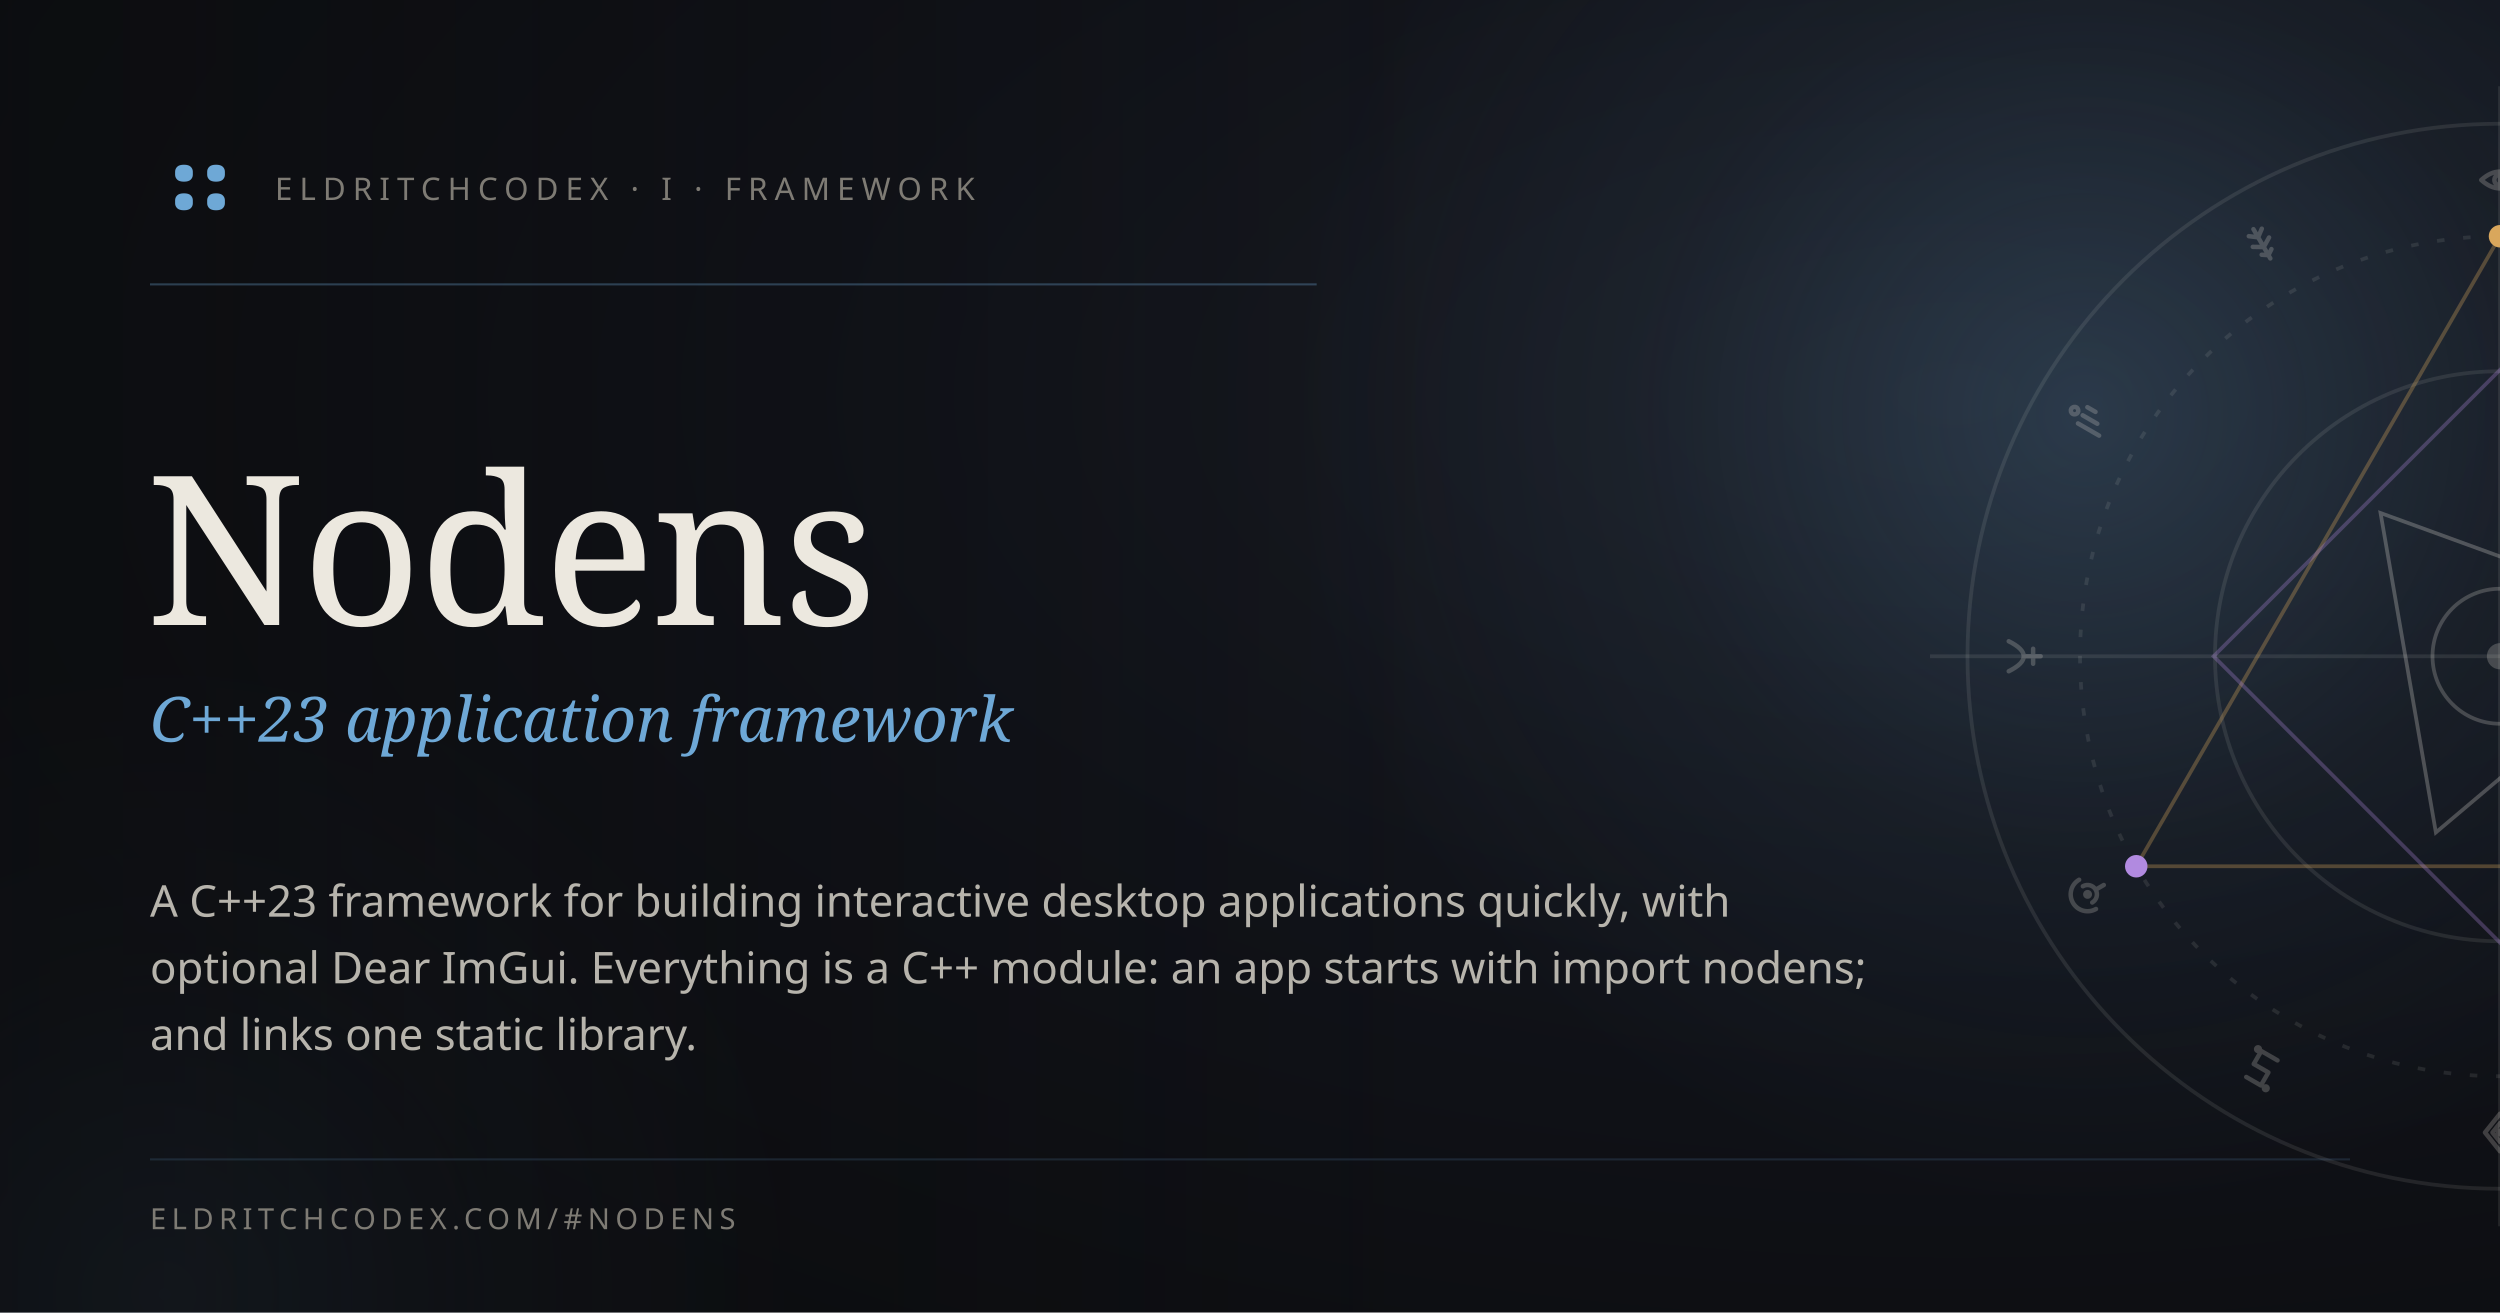
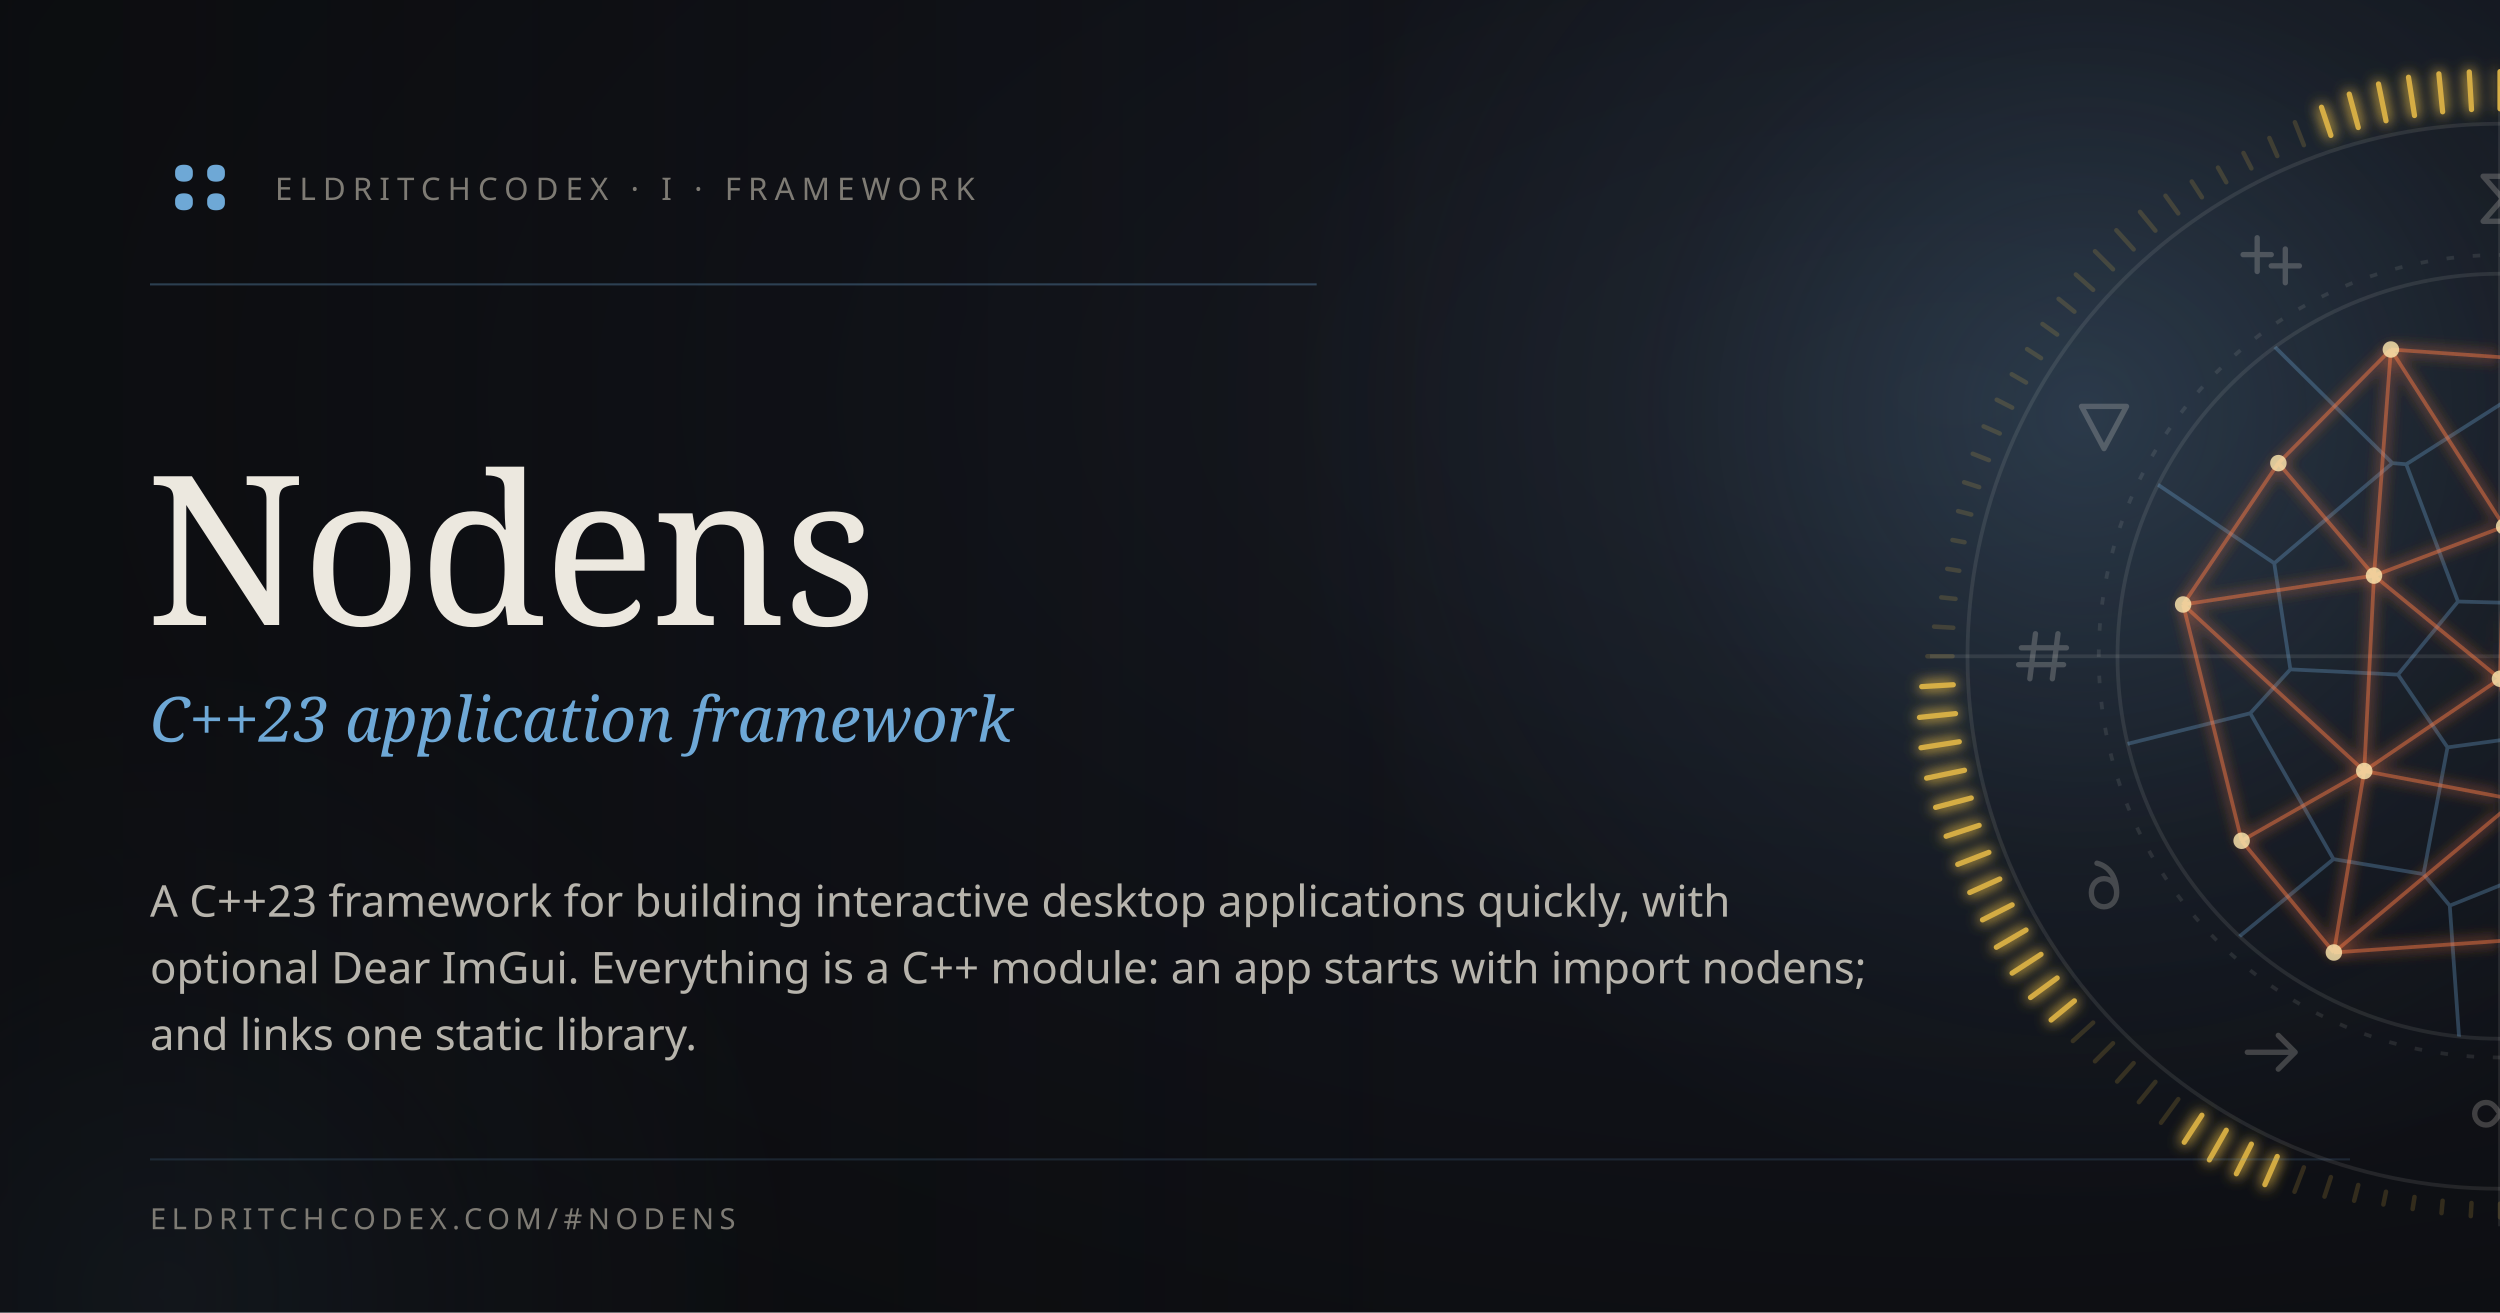
<svg xmlns="http://www.w3.org/2000/svg" width="1200" height="630" viewBox="0 0 1200 630" role="img" aria-label="Nodens social card">
  <defs>
    <radialGradient id="bg" cx="78%" cy="30%" r="85%">
      <stop offset="0%" stop-color="#191c24" />
      <stop offset="55%" stop-color="#101218" />
      <stop offset="100%" stop-color="#0c0d10" />
    </radialGradient>
    <linearGradient id="veil" x1="0" y1="0" x2="1" y2="0">
      <stop offset="0%" stop-color="#0c0d10" stop-opacity="0.55" />
      <stop offset="58%" stop-color="#0c0d10" stop-opacity="0" />
    </linearGradient>
    <radialGradient id="bloom" cx="50%" cy="50%" r="50%">
      <stop offset="0%" stop-color="#6ea8d6" stop-opacity="0.22" />
      <stop offset="55%" stop-color="#6ea8d6" stop-opacity="0.06" />
      <stop offset="100%" stop-color="#6ea8d6" stop-opacity="0" />
    </radialGradient>
  </defs>
  <rect width="1200" height="630" fill="url(#bg)" />
  <circle cx="1000" cy="200" r="380" fill="url(#bloom)" />
  <circle cx="80" cy="620" r="300" fill="url(#bloom)" opacity="0.5" />
  <g transform="translate(912 27) scale(1.8)" fill="none">
    <g stroke="rgba(236,232,223,0.10)" stroke-width="1">
      <circle cx="160" cy="160" r="142" />
-       <circle cx="160" cy="160" r="76" />
+       <circle cx="160" cy="160" r="102" />
      <line x1="160" y1="8" x2="160" y2="312" />
      <line x1="8" y1="160" x2="312" y2="160" />
    </g>
-     <circle cx="160" cy="160" r="112" stroke="rgba(236,232,223,0.10)" stroke-width="1" stroke-dasharray="2 5" />
-     <g stroke="rgba(236,232,223,0.22)" stroke-width="2.4" stroke-linecap="round" stroke-linejoin="round">
-       <path transform="rotate(0 160 160) translate(154 27) scale(0.5)" d="M2 12Q12 3 22 12Q12 21 2 12Z M9 12a3 3 0 1 0 6 0a3 3 0 1 0 -6 0 M12 8v8" />
-       <path transform="rotate(30 160 160) translate(154 27) scale(0.5)" d="M12 12m0 0a2 2 0 1 1 3 1.7a4 4 0 1 1-6-3.4a6 6 0 1 1 9 5.2 M18 18l3 3" />
-       <path transform="rotate(60 160 160) translate(154 27) scale(0.5)" d="M12 2v20M12 7l-6 6M12 12l6-5M12 17l-5 4" />
-       <path transform="rotate(90 160 160) translate(154 27) scale(0.5)" d="M4 13a8 8 0 1 0 16 0a8 8 0 1 0-16 0 M7 6a1 1 0 1 0 2 0a1 1 0 1 0-2 0 M11 4a1 1 0 1 0 2 0a1 1 0 1 0-2 0 M15 6a1 1 0 1 0 2 0a1 1 0 1 0-2 0 M4 13h16" />
-       <path transform="rotate(120 160 160) translate(154 27) scale(0.5)" d="M4 10a8 8 0 0 0 16 0 M6 22l6-9 6 9z M10.8 5a1.2 1.2 0 1 0 2.4 0a1.2 1.2 0 1 0-2.4 0" />
-       <path transform="rotate(150 160 160) translate(154 27) scale(0.5)" d="M6 3v9q0 5 6 5t6-5V3M12 17v5M8 20h8" />
-       <path transform="rotate(180 160 160) translate(154 27) scale(0.5)" d="M12 2l8 10-8 10-8-10z M12 7l4 5-4 5-4-5z M11 12a1 1 0 1 0 2 0a1 1 0 1 0-2 0" />
-       <path transform="rotate(210 160 160) translate(154 27) scale(0.5)" d="M17 4H8v8h9v8H7 M4 4a1 1 0 1 0 2 0a1 1 0 1 0-2 0 M18 20a1 1 0 1 0 2 0a1 1 0 1 0-2 0" />
-       <path transform="rotate(240 160 160) translate(154 27) scale(0.5)" d="M3 12a9 9 0 0 1 18 0 M7 12a5 5 0 0 0 10 0 M10.8 12a1.2 1.2 0 1 0 2.4 0a1.2 1.2 0 1 0-2.4 0 M12 17v5" />
-       <path transform="rotate(270 160 160) translate(154 27) scale(0.5)" d="M4 4q4 8 8 8t8-8M12 12v9M8 17h8" />
-       <path transform="rotate(300 160 160) translate(154 27) scale(0.5)" d="M10 4a2 2 0 1 0 4 0a2 2 0 1 0-4 0 M7 9v13M12 9v9M17 9v5" />
-       <path transform="rotate(330 160 160) translate(154 27) scale(0.5)" d="M12 3v18M12 8L8 5M12 8l4-3M12 14l-5-3M12 14l5-3M12 19l-3-2M12 19l3-2" />
+     <circle cx="160" cy="160" r="107" stroke="rgba(236,232,223,0.10)" stroke-width="1" stroke-dasharray="2 5" />
+     <g stroke="rgba(236,232,223,0.22)" stroke-width="1.9" stroke-linecap="round" stroke-linejoin="round">
+       <path data-c="12 12" transform="translate(160.0 38.0) scale(0.75) translate(-12 -12)" d="M18 4H6l7 8-7 8h12" />
+       <path data-c="12 12" transform="translate(221.0 54.4) scale(0.75) translate(-12 -12)" d="M9 5l-6 7 6 7M15 5l6 7-6 7" />
+       <path data-c="11 12" transform="translate(265.6 99.0) scale(0.75) translate(-11 -12)" d="M15 3.5c-2.5-1-4 .8-4 3.5v10c0 2.7-1.5 4.5-4 3.5" />
+       <path data-c="12 12" transform="translate(282.0 160.0) scale(0.75) translate(-12 -12)" d="M9 3c-3 0-3 2-3 4v2c0 2-1 3-3 3 2 0 3 1 3 3v2c0 2 0 4 3 4M15 3c3 0 3 2 3 4v2c0 2 1 3 3 3-2 0-3 1-3 3v2c0 2 0 4-3 4" />
+       <path data-c="12.5 12" transform="translate(265.6 221.0) scale(0.75) translate(-12.5 -12)" d="M12 10a5 5 0 1 0 0 10a5 5 0 1 0 0-10zM12 10C9.5 8 9.5 4 14 4h4" />
+       <path data-c="13.13 12" transform="translate(221.0 265.6) scale(0.75) translate(-13.13 -12)" d="M19 20L9.5 9C7.5 6.5 8.5 4 10.5 4s3.5 2.5 1.5 4.5L8.5 13C6 16 7.5 20 11 20c2.5 0 4.5-1.5 6-4.5" />
+       <path data-c="12 12" transform="translate(160.0 282.0) scale(0.75) translate(-12 -12)" d="M12 12c-2-3-3-4-5-4a4 4 0 0 0 0 8c2 0 3-1 5-4s3-4 5-4a4 4 0 0 1 0 8c-2 0-3-1-5-4z" />
+       <path data-c="11.5 12" transform="translate(99.0 265.6) scale(0.75) translate(-11.5 -12)" d="M3 12h17M14 6l6 6-6 6" />
+       <path data-c="11.5 12.25" transform="translate(54.4 221.0) scale(0.75) translate(-11.5 -12.25)" d="M11.5 10C14 10 16 12 16 15s-2 5-4.5 5S7 18 7 15s2-5 4.5-5zM16 15c0-6-3-9.5-7-10.5" />
+       <path data-c="11.5 12" transform="translate(38.0 160.0) scale(0.75) translate(-11.5 -12)" d="M9 4L7 20M17 4l-2 16M4 9h16M3 15h16" />
+       <path data-c="12 12.5" transform="translate(54.4 99.0) scale(0.75) translate(-12 -12.5)" d="M4 5h16l-8 15z" />
+       <path data-c="12 12" transform="translate(99.0 54.4) scale(0.75) translate(-12 -12)" d="M7 4v12M2 10h10M17 8v12M12 14h10" />
    </g>
-     <polygon points="160,48 257,216 63,216" stroke="rgba(217,167,92,0.32)" stroke-width="1" />
-     <rect x="106" y="106" width="108" height="108" transform="rotate(45 160 160)" stroke="rgba(177,138,224,0.30)" stroke-width="1" />
-     <polygon points="160,210 203,135 117,135" transform="rotate(20 160 160)" stroke="rgba(236,232,223,0.26)" stroke-width="1" />
-     <circle cx="160" cy="48" r="3" fill="#d9a75c" stroke="none" />
-     <circle cx="257" cy="216" r="3" fill="#6ea8d6" stroke="none" />
-     <circle cx="63" cy="216" r="3" fill="#b18ae0" stroke="none" />
-     <circle cx="160" cy="160" r="18" stroke="rgba(236,232,223,0.22)" stroke-width="1" />
-     <circle cx="160" cy="160" r="3.5" fill="rgba(236,232,223,0.22)" stroke="none" />
+     <filter id="astro-glow" x="-30%" y="-30%" width="160%" height="160%">
+       <feGaussianBlur stdDeviation="1.8" result="b" />
+       <feMerge>
+         <feMergeNode in="b" />
+         <feMergeNode in="b" />
+         <feMergeNode in="SourceGraphic" />
+       </feMerge>
+     </filter>
+     <g transform="translate(160 160)">
+       <path d="M146 0L152.8 0M108.5 97.7L113.9 102.6M103.2 103.2L108 108M97.7 108.5L102.1 113.4M91.9 113.5L96.3 118.9M85.8 118.1L90.4 124.4M52.3 136.3L54.8 142.8M45.1 138.9L46.8 144.1M37.8 141L38.9 145.2M30.4 142.8L31.1 146.2M22.8 144.2L23.3 147.4M15.3 145.2L15.6 148.5M7.6 145.8L7.8 149.3M0 146L0 149.6M-7.6 145.8L-7.8 149.3M-15.3 145.2L-15.6 148.5M-22.8 144.2L-23.3 147.4M-30.4 142.8L-31.1 146.2M-37.8 141L-38.9 145.2M-45.1 138.9L-46.8 144.1M-52.3 136.3L-54.8 142.8M-85.8 118.1L-90.4 124.4M-91.9 113.5L-96.3 118.9M-97.7 108.5L-102.1 113.4M-103.2 103.2L-108 108M-108.5 97.7L-113.9 102.6M-146 0L-152.7 0M-145.8 -7.6L-150.9 -7.9M-145.2 -15.3L-149 -15.7M-144.2 -22.8L-147.4 -23.3M-142.8 -30.4L-146 -31M-141 -37.8L-144.5 -38.7M-138.9 -45.1L-142.9 -46.4M-136.3 -52.3L-140.6 -54M-133.4 -59.4L-137.7 -61.3M-130.1 -66.3L-134.2 -68.4M-126.4 -73L-130.2 -75.2M-122.4 -79.5L-126.1 -81.9M-118.1 -85.8L-122 -88.6M-113.5 -91.9L-117.7 -95.3M-108.5 -97.7L-113.1 -101.8M-103.2 -103.2L-108 -108M-97.7 -108.5L-102.3 -113.6M-91.9 -113.5L-96 -118.5M-85.8 -118.1L-89.2 -122.8M-79.5 -122.4L-82.2 -126.6M-73 -126.4L-75.2 -130.3M-66.3 -130.1L-68.4 -134.2M-59.4 -133.4L-61.5 -138.2M-52.3 -136.3L-54.7 -142.4M52.3 -136.3L54.7 -142.4M59.4 -133.4L61.5 -138.2M66.3 -130.1L68.4 -134.2M73 -126.4L75.2 -130.3M79.5 -122.4L82.2 -126.6M85.8 -118.1L89.2 -122.8M91.9 -113.5L96 -118.5M97.7 -108.5L102.3 -113.6M103.2 -103.2L108 -108M108.5 -97.7L113.1 -101.8M113.5 -91.9L117.7 -95.3M118.1 -85.8L122 -88.6M122.4 -79.5L126.1 -81.9M126.4 -73L130.2 -75.2M130.1 -66.3L134.2 -68.4M133.4 -59.4L137.7 -61.3M136.3 -52.3L140.6 -54M138.9 -45.1L142.9 -46.4M141 -37.8L144.5 -38.7M142.8 -30.4L146 -31M144.2 -22.8L147.4 -23.3M145.2 -15.3L149 -15.7M145.8 -7.6L150.9 -7.9" stroke="rgba(246,198,74,0.16)" stroke-width="1.2" stroke-linecap="round" />
+       <path d="M145.8 7.6L154.2 8.1M145.2 15.3L154.8 16.3M144.2 22.8L154.4 24.4M142.8 30.4L152.9 32.5M141 37.8L150.5 40.3M138.9 45.1L147.7 48M136.3 52.3L144.6 55.5M133.4 59.4L141.4 63M130.1 66.3L138 70.3M126.4 73L134.3 77.6M122.4 79.5L130.1 84.5M118.1 85.8L125.2 91M113.5 91.9L119.7 97M79.5 122.4L84.2 129.6M73 126.4L77.5 134.3M66.3 130.1L70.3 138M59.4 133.4L62.7 140.9M-59.4 133.4L-62.7 140.9M-66.3 130.1L-70.3 138M-73 126.4L-77.5 134.3M-79.5 122.4L-84.2 129.6M-113.5 91.9L-119.7 97M-118.1 85.8L-125.2 91M-122.4 79.5L-130.1 84.5M-126.4 73L-134.3 77.6M-130.1 66.3L-138 70.3M-133.4 59.4L-141.4 63M-136.3 52.3L-144.6 55.5M-138.9 45.1L-147.7 48M-141 37.8L-150.5 40.3M-142.8 30.4L-152.9 32.5M-144.2 22.8L-154.4 24.4M-145.2 15.3L-154.8 16.3M-145.8 7.6L-154.2 8.1M-45.1 -138.9L-47.6 -146.4M-37.8 -141L-40.2 -149.9M-30.4 -142.8L-32.4 -152.6M-22.8 -144.2L-24.4 -154.4M-15.3 -145.2L-16.3 -155.3M-7.6 -145.8L-8.2 -155.8M0 -146L0 -155.9M7.6 -145.8L8.2 -155.8M15.3 -145.2L16.3 -155.3M22.8 -144.2L24.4 -154.4M30.4 -142.8L32.4 -152.6M37.8 -141L40.2 -149.9M45.1 -138.9L47.6 -146.4" stroke="#f6c64a" stroke-width="1.4" stroke-linecap="round" filter="url(#astro-glow)" opacity="0.85" />
+     </g>
+     <clipPath id="astro-clip">
+       <circle cx="160" cy="160" r="102" />
+     </clipPath>
+     <g clip-path="url(#astro-clip)">
+       <g transform="translate(160 160)">
+         <path d="M23.1 0L22.1 19.4M22.1 19.4L-14 24.3M-14 24.3L-27.2 4.9M-27.2 4.9L-11.2 -14.6M-11.2 -14.6L7.3 -14.1M7.3 -14.1L23.1 0M40.5 44.8L22.1 19.4M23.1 0L52.6 -17.5M52.6 -17.5L68.2 35.3M68.2 35.3L45.5 46.8M45.5 46.8L40.5 44.8M-20.4 58.1L-14 24.3M40.5 44.8L-13.4 66.5M-13.4 66.5L-20.4 58.1M-20.4 58.1L-44.4 54.1M-44.4 54.1L-66.6 15.2M-66.6 15.2L-55.9 3.5M-55.9 3.5L-27.2 4.9M-25 -51.2L-11.2 -14.6M-55.9 3.5L-60.2 -24.8M-60.2 -24.8L-28.7 -51.5M-28.7 -51.5L-25 -51.2M23.3 -51.4L7.3 -14.1M-25 -51.2L1.4 -68M1.4 -68L23.3 -51.4M57.6 -27L52.6 -17.5M23.3 -51.4L51.6 -47.7M51.6 -47.7L57.6 -27M228 26.5L68.2 35.3M57.6 -27L228 26.5M76.1 400L45.5 46.8M228 26.5L400 40.7M10.2 400L-13.4 66.5M-400 346.3L-44.4 54.1M-400 98.3L-66.6 15.2M-400 -254.3L-60.2 -24.8M-381.2 -400L-28.7 -51.5M25 -400L1.4 -68M298.5 -400L51.6 -47.7" stroke="rgba(110,168,214,0.32)" stroke-width="1" />
+         <path d="M0 6L45.5 8.4M0 6L4.4 38.3M0 6L-36.2 30.6M0 6L-33.6 -21.5M0 6L1.1 -34.6M0 6L26.5 -23.7M45.5 8.4L4.4 38.3M45.5 8.4L26.5 -23.7M45.5 8.4L72.7 0.4M45.5 8.4L76.5 69.6M45.5 8.4L19 74.6M4.4 38.3L-36.2 30.6M4.4 38.3L19 74.6M4.4 38.3L-44.3 79M-36.2 30.6L-44.3 79M-36.2 30.6L-68.9 49.2M-36.2 30.6L-84.5 -13.8M-36.2 30.6L-33.6 -21.5M-33.6 -21.5L1.1 -34.6M-33.6 -21.5L-84.5 -13.8M-33.6 -21.5L-59.1 -51.5M-33.6 -21.5L-29.1 -81.8M1.1 -34.6L26.5 -23.7M1.1 -34.6L-29.1 -81.8M1.1 -34.6L33.5 -77.4M26.5 -23.7L72.7 0.4M26.5 -23.7L33.5 -77.4M26.5 -23.7L85.6 -40.9M72.7 0.4L76.5 69.6M72.7 0.4L85.6 -40.9M76.5 69.6L19 74.6M76.5 69.6L85.6 -40.9M19 74.6L-44.3 79M-44.3 79L-68.9 49.2M-68.9 49.2L-84.5 -13.8M-84.5 -13.8L-59.1 -51.5M-59.1 -51.5L-29.1 -81.8M-29.1 -81.8L33.5 -77.4M33.5 -77.4L85.6 -40.9" stroke="rgba(255,122,69,0.45)" stroke-width="1" filter="url(#astro-glow)" />
+         <g fill="#ffe9b0" fill-opacity="0.8" stroke="none">
+           <circle cx="0" cy="6" r="2.2" />
+           <circle cx="45.5" cy="8.4" r="2.2" />
+           <circle cx="4.4" cy="38.3" r="2.2" />
+           <circle cx="-36.2" cy="30.6" r="2.2" />
+           <circle cx="-33.6" cy="-21.5" r="2.2" />
+           <circle cx="1.1" cy="-34.6" r="2.2" />
+           <circle cx="26.5" cy="-23.7" r="2.2" />
+           <circle cx="72.7" cy="0.4" r="2.2" />
+           <circle cx="76.5" cy="69.6" r="2.2" />
+           <circle cx="19.0" cy="74.6" r="2.2" />
+           <circle cx="-44.3" cy="79.0" r="2.2" />
+           <circle cx="-68.9" cy="49.2" r="2.2" />
+           <circle cx="-84.5" cy="-13.8" r="2.2" />
+           <circle cx="-59.1" cy="-51.5" r="2.2" />
+           <circle cx="-29.1" cy="-81.8" r="2.2" />
+           <circle cx="33.5" cy="-77.4" r="2.2" />
+           <circle cx="85.6" cy="-40.9" r="2.2" />
+         </g>
+       </g>
+     </g>
  </g>
  <rect width="1200" height="630" fill="url(#veil)" />
  <text x="132" y="96" font-family="IBM Plex Mono" font-size="15" letter-spacing="3.4" fill="#7e7b74">ELDRITCHCODEX · I · FRAMEWORK</text>
  <rect x="72" y="136" width="560" height="1" fill="#6ea8d6" fill-opacity="0.32" />
  <svg x="72" y="66" width="48" height="48" viewBox="0 0 16 16" preserveAspectRatio="xMidYMid meet">
    <g transform="translate(1.385 11.483) scale(0.0135 -0.0135)" fill="#6ea8d6">
      <path transform="translate(0 0)" d="M300 -12Q244 -12 219.5 12.5Q195 37 195 71V106Q195 140 219.5 164.5Q244 189 300 189Q356 189 380.5 164.5Q405 140 405 106V71Q405 37 380.5 12.5Q356 -12 300 -12ZM300 327Q244 327 219.5 351.5Q195 376 195 410V445Q195 479 219.5 503.5Q244 528 300 528Q356 528 380.5 503.5Q405 479 405 445V410Q405 376 380.5 351.5Q356 327 300 327Z" />
      <path transform="translate(380 0)" d="M300 -12Q244 -12 219.5 12.5Q195 37 195 71V106Q195 140 219.5 164.5Q244 189 300 189Q356 189 380.5 164.5Q405 140 405 106V71Q405 37 380.5 12.5Q356 -12 300 -12ZM300 327Q244 327 219.5 351.5Q195 376 195 410V445Q195 479 219.5 503.5Q244 528 300 528Q356 528 380.5 503.5Q405 479 405 445V410Q405 376 380.5 351.5Q356 327 300 327Z" />
    </g>
  </svg>
  <text x="70" y="300" font-family="Fraunces, Georgia, serif" font-weight="300" font-size="100" fill="#ece8df" letter-spacing="-1.5">Nodens</text>
  <text x="72" y="356" font-family="Fraunces, Georgia, serif" font-style="italic" font-size="30" fill="#6ea8d6">C++23 application framework</text>
  <text font-family="IBM Plex Sans" font-size="21" fill="#b7b4ac">
    <tspan x="72" y="440">A C++23 framework for building interactive desktop applications quickly, with</tspan>
    <tspan x="72" y="472">optional Dear ImGui. Everything is a C++ module: an app starts with import nodens;</tspan>
    <tspan x="72" y="504">and links one static library.</tspan>
  </text>
  <rect x="72" y="556" width="1056" height="1" fill="#6ea8d6" fill-opacity="0.16" />
  <text x="72" y="590" font-family="IBM Plex Mono" font-size="14" letter-spacing="2.6" fill="#7e7b74">ELDRITCHCODEX.COM/#NODENS</text>
</svg>
